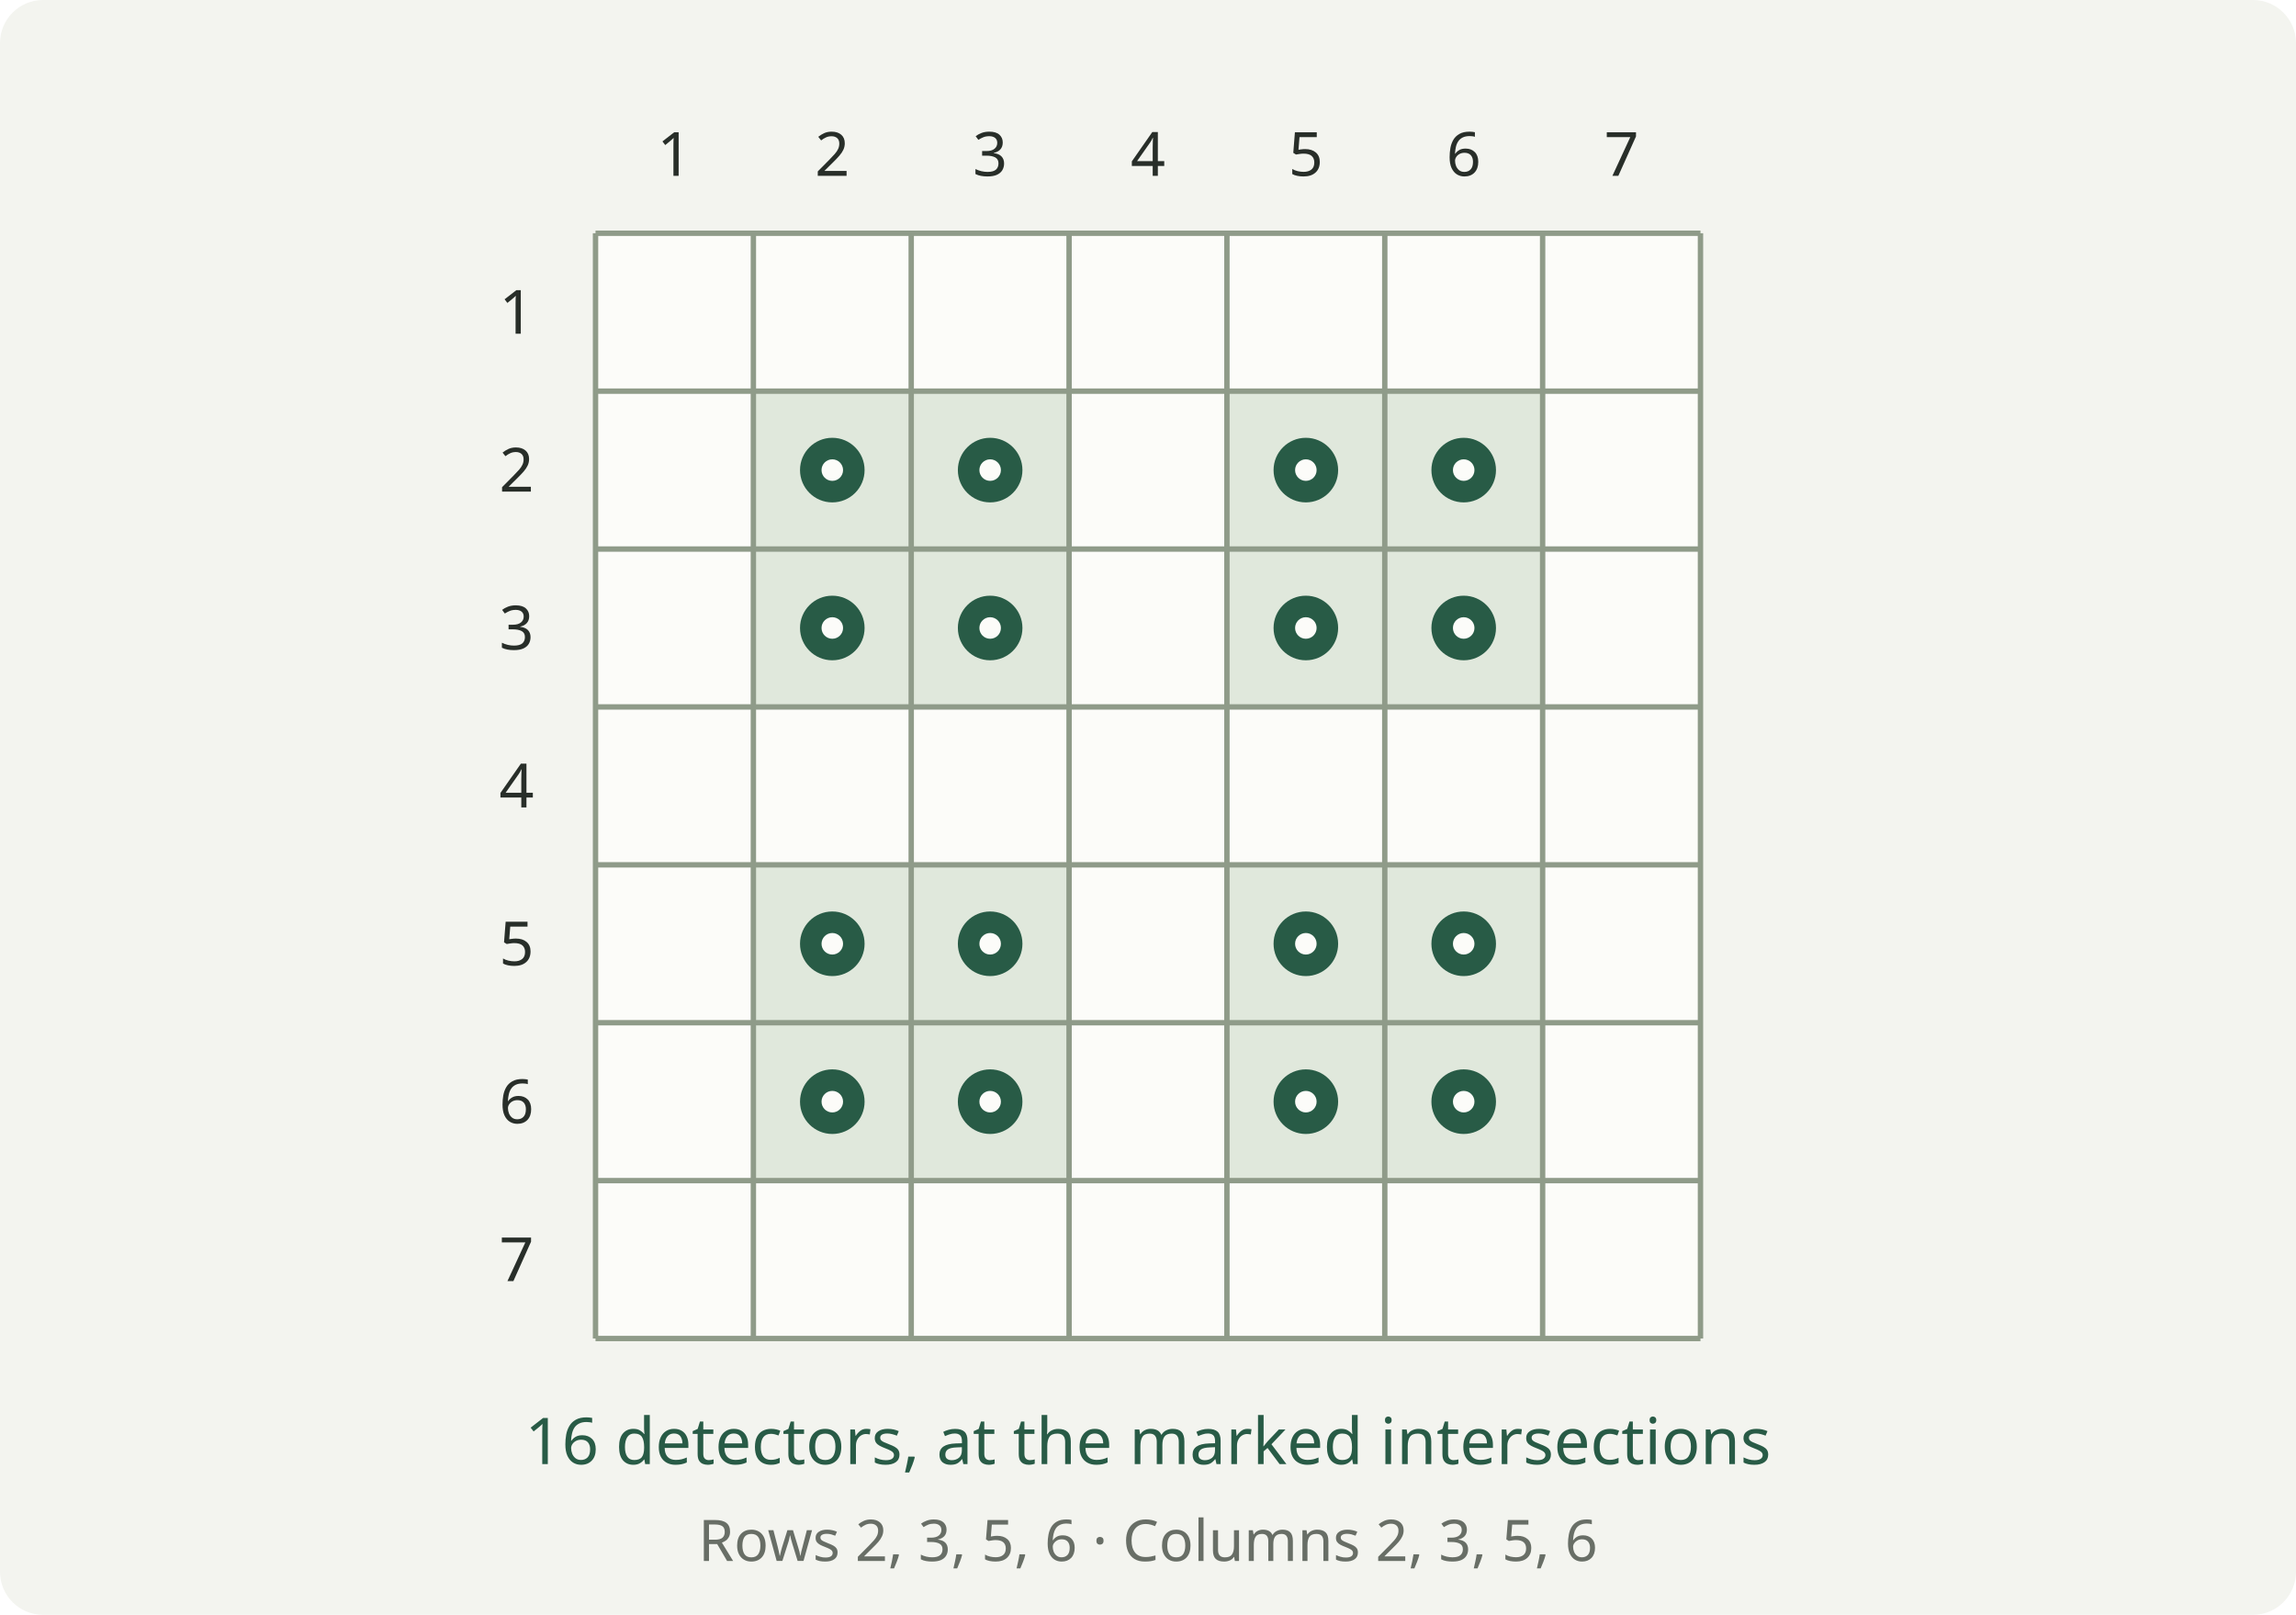
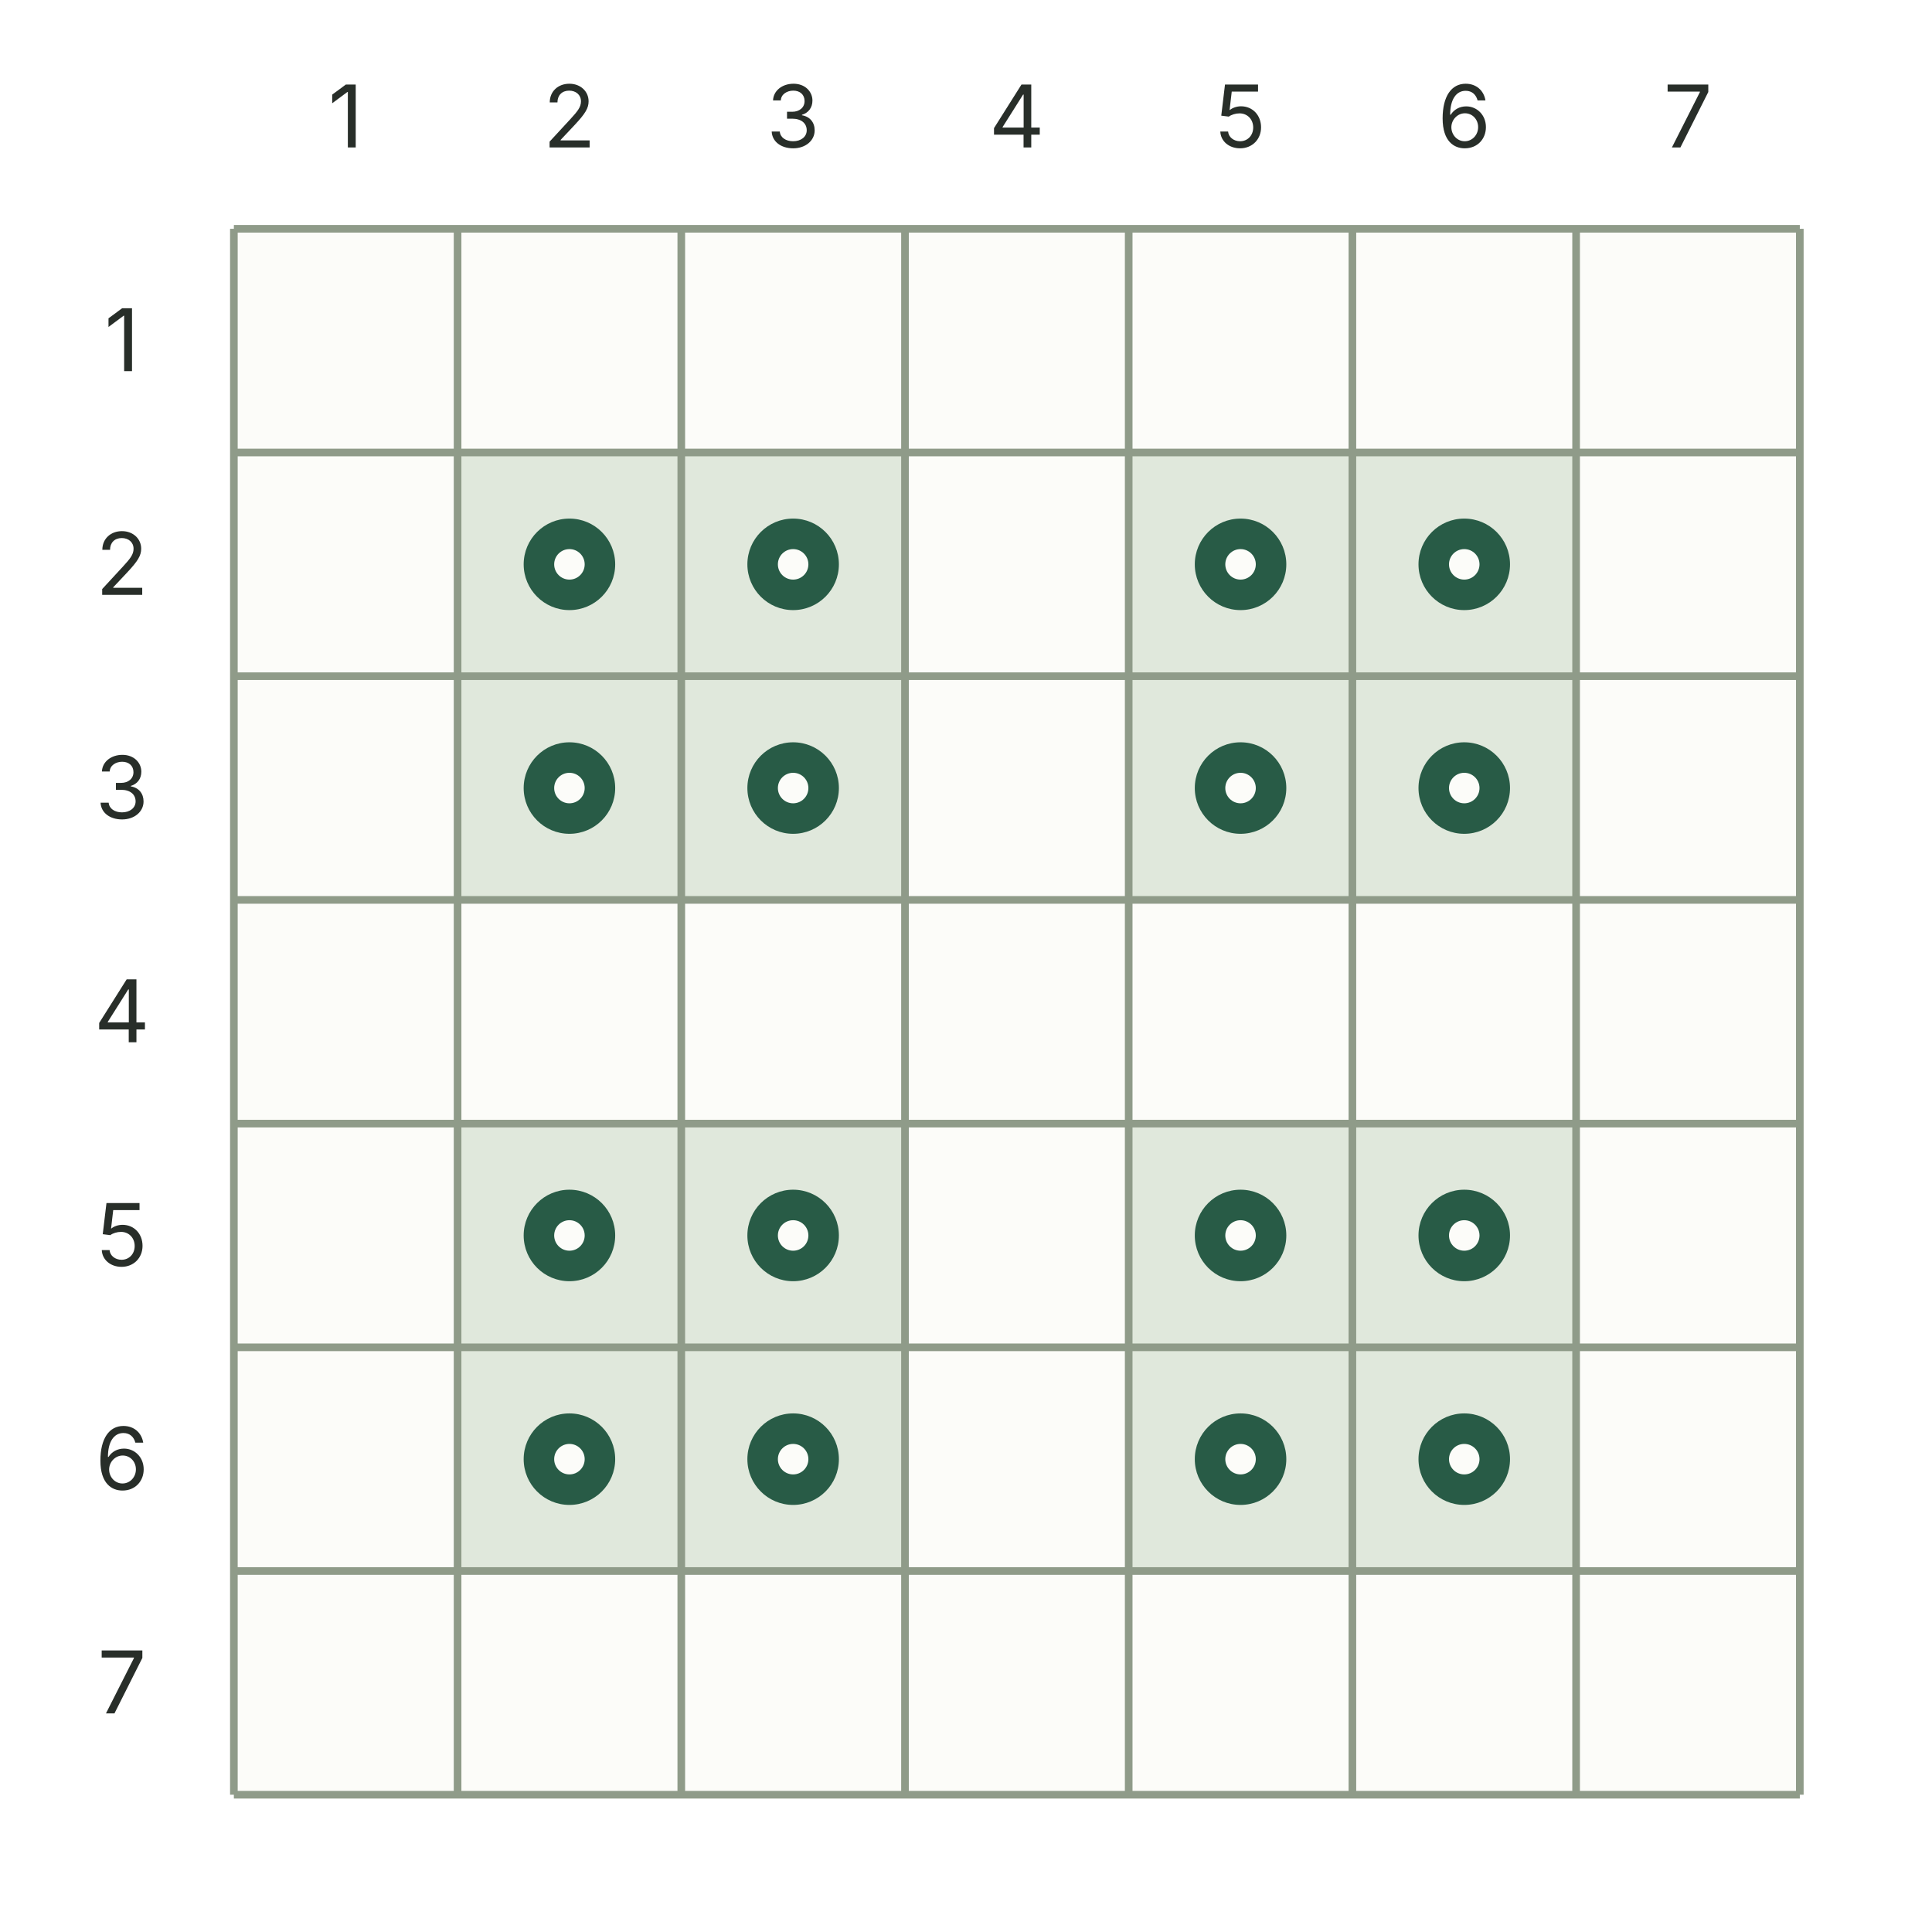
- <svg xmlns="http://www.w3.org/2000/svg" viewBox="0 0 640 450" role="img" aria-labelledby="title desc">
-   <rect width="640" height="450" rx="12" fill="#f3f4ef" />
+ <svg xmlns="http://www.w3.org/2000/svg" viewBox="120 20 380 380" role="img" aria-labelledby="title desc">
  <rect x="166" y="65" width="308" height="308" fill="#fcfcf9" />
  <rect x="210" y="109" width="88" height="88" fill="#e0e8dc" />
  <rect x="342" y="109" width="88" height="88" fill="#e0e8dc" />
  <rect x="210" y="241" width="88" height="88" fill="#e0e8dc" />
  <rect x="342" y="241" width="88" height="88" fill="#e0e8dc" />
  <path d="M166 65V373M166 65H474" fill="none" stroke="#8f9b89" stroke-width="1.5" />
  <path d="M210 65V373M166 109H474" fill="none" stroke="#8f9b89" stroke-width="1.5" />
  <path d="M254 65V373M166 153H474" fill="none" stroke="#8f9b89" stroke-width="1.5" />
  <path d="M298 65V373M166 197H474" fill="none" stroke="#8f9b89" stroke-width="1.5" />
  <path d="M342 65V373M166 241H474" fill="none" stroke="#8f9b89" stroke-width="1.5" />
  <path d="M386 65V373M166 285H474" fill="none" stroke="#8f9b89" stroke-width="1.5" />
  <path d="M430 65V373M166 329H474" fill="none" stroke="#8f9b89" stroke-width="1.5" />
  <path d="M474 65V373M166 373H474" fill="none" stroke="#8f9b89" stroke-width="1.5" />
  <circle cx="232" cy="131" r="9" fill="#285b46" />
  <circle cx="232" cy="131" r="3" fill="#fcfcf9" />
  <circle cx="276" cy="131" r="9" fill="#285b46" />
  <circle cx="276" cy="131" r="3" fill="#fcfcf9" />
  <circle cx="364" cy="131" r="9" fill="#285b46" />
  <circle cx="364" cy="131" r="3" fill="#fcfcf9" />
  <circle cx="408" cy="131" r="9" fill="#285b46" />
  <circle cx="408" cy="131" r="3" fill="#fcfcf9" />
  <circle cx="232" cy="175" r="9" fill="#285b46" />
  <circle cx="232" cy="175" r="3" fill="#fcfcf9" />
  <circle cx="276" cy="175" r="9" fill="#285b46" />
  <circle cx="276" cy="175" r="3" fill="#fcfcf9" />
  <circle cx="364" cy="175" r="9" fill="#285b46" />
  <circle cx="364" cy="175" r="3" fill="#fcfcf9" />
  <circle cx="408" cy="175" r="9" fill="#285b46" />
  <circle cx="408" cy="175" r="3" fill="#fcfcf9" />
  <circle cx="232" cy="263" r="9" fill="#285b46" />
  <circle cx="232" cy="263" r="3" fill="#fcfcf9" />
  <circle cx="276" cy="263" r="9" fill="#285b46" />
  <circle cx="276" cy="263" r="3" fill="#fcfcf9" />
  <circle cx="364" cy="263" r="9" fill="#285b46" />
  <circle cx="364" cy="263" r="3" fill="#fcfcf9" />
  <circle cx="408" cy="263" r="9" fill="#285b46" />
  <circle cx="408" cy="263" r="3" fill="#fcfcf9" />
  <circle cx="232" cy="307" r="9" fill="#285b46" />
  <circle cx="232" cy="307" r="3" fill="#fcfcf9" />
  <circle cx="276" cy="307" r="9" fill="#285b46" />
  <circle cx="276" cy="307" r="3" fill="#fcfcf9" />
  <circle cx="364" cy="307" r="9" fill="#285b46" />
  <circle cx="364" cy="307" r="3" fill="#fcfcf9" />
  <circle cx="408" cy="307" r="9" fill="#285b46" />
  <circle cx="408" cy="307" r="3" fill="#fcfcf9" />
-   <g font-family="sans-serif" font-size="17" text-anchor="middle" fill="#282e29">
+   <g font-family="-apple-system, BlinkMacSystemFont, Segoe UI, sans-serif" font-size="17" text-anchor="middle" fill="#282e29">
    <text x="188" y="49">1</text>
    <text x="144" y="93">1</text>
    <text x="232" y="49">2</text>
    <text x="144" y="137">2</text>
    <text x="276" y="49">3</text>
    <text x="144" y="181">3</text>
    <text x="320" y="49">4</text>
    <text x="144" y="225">4</text>
    <text x="364" y="49">5</text>
    <text x="144" y="269">5</text>
    <text x="408" y="49">6</text>
    <text x="144" y="313">6</text>
    <text x="452" y="49">7</text>
    <text x="144" y="357">7</text>
  </g>
-   <text x="320" y="408" text-anchor="middle" font-family="sans-serif" font-size="18" fill="#285b46">16 detectors, at the marked intersections</text>
-   <text x="320" y="435" text-anchor="middle" font-family="sans-serif" font-size="16" fill="#686e66">Rows 2, 3, 5, 6 · Columns 2, 3, 5, 6</text>
</svg>
